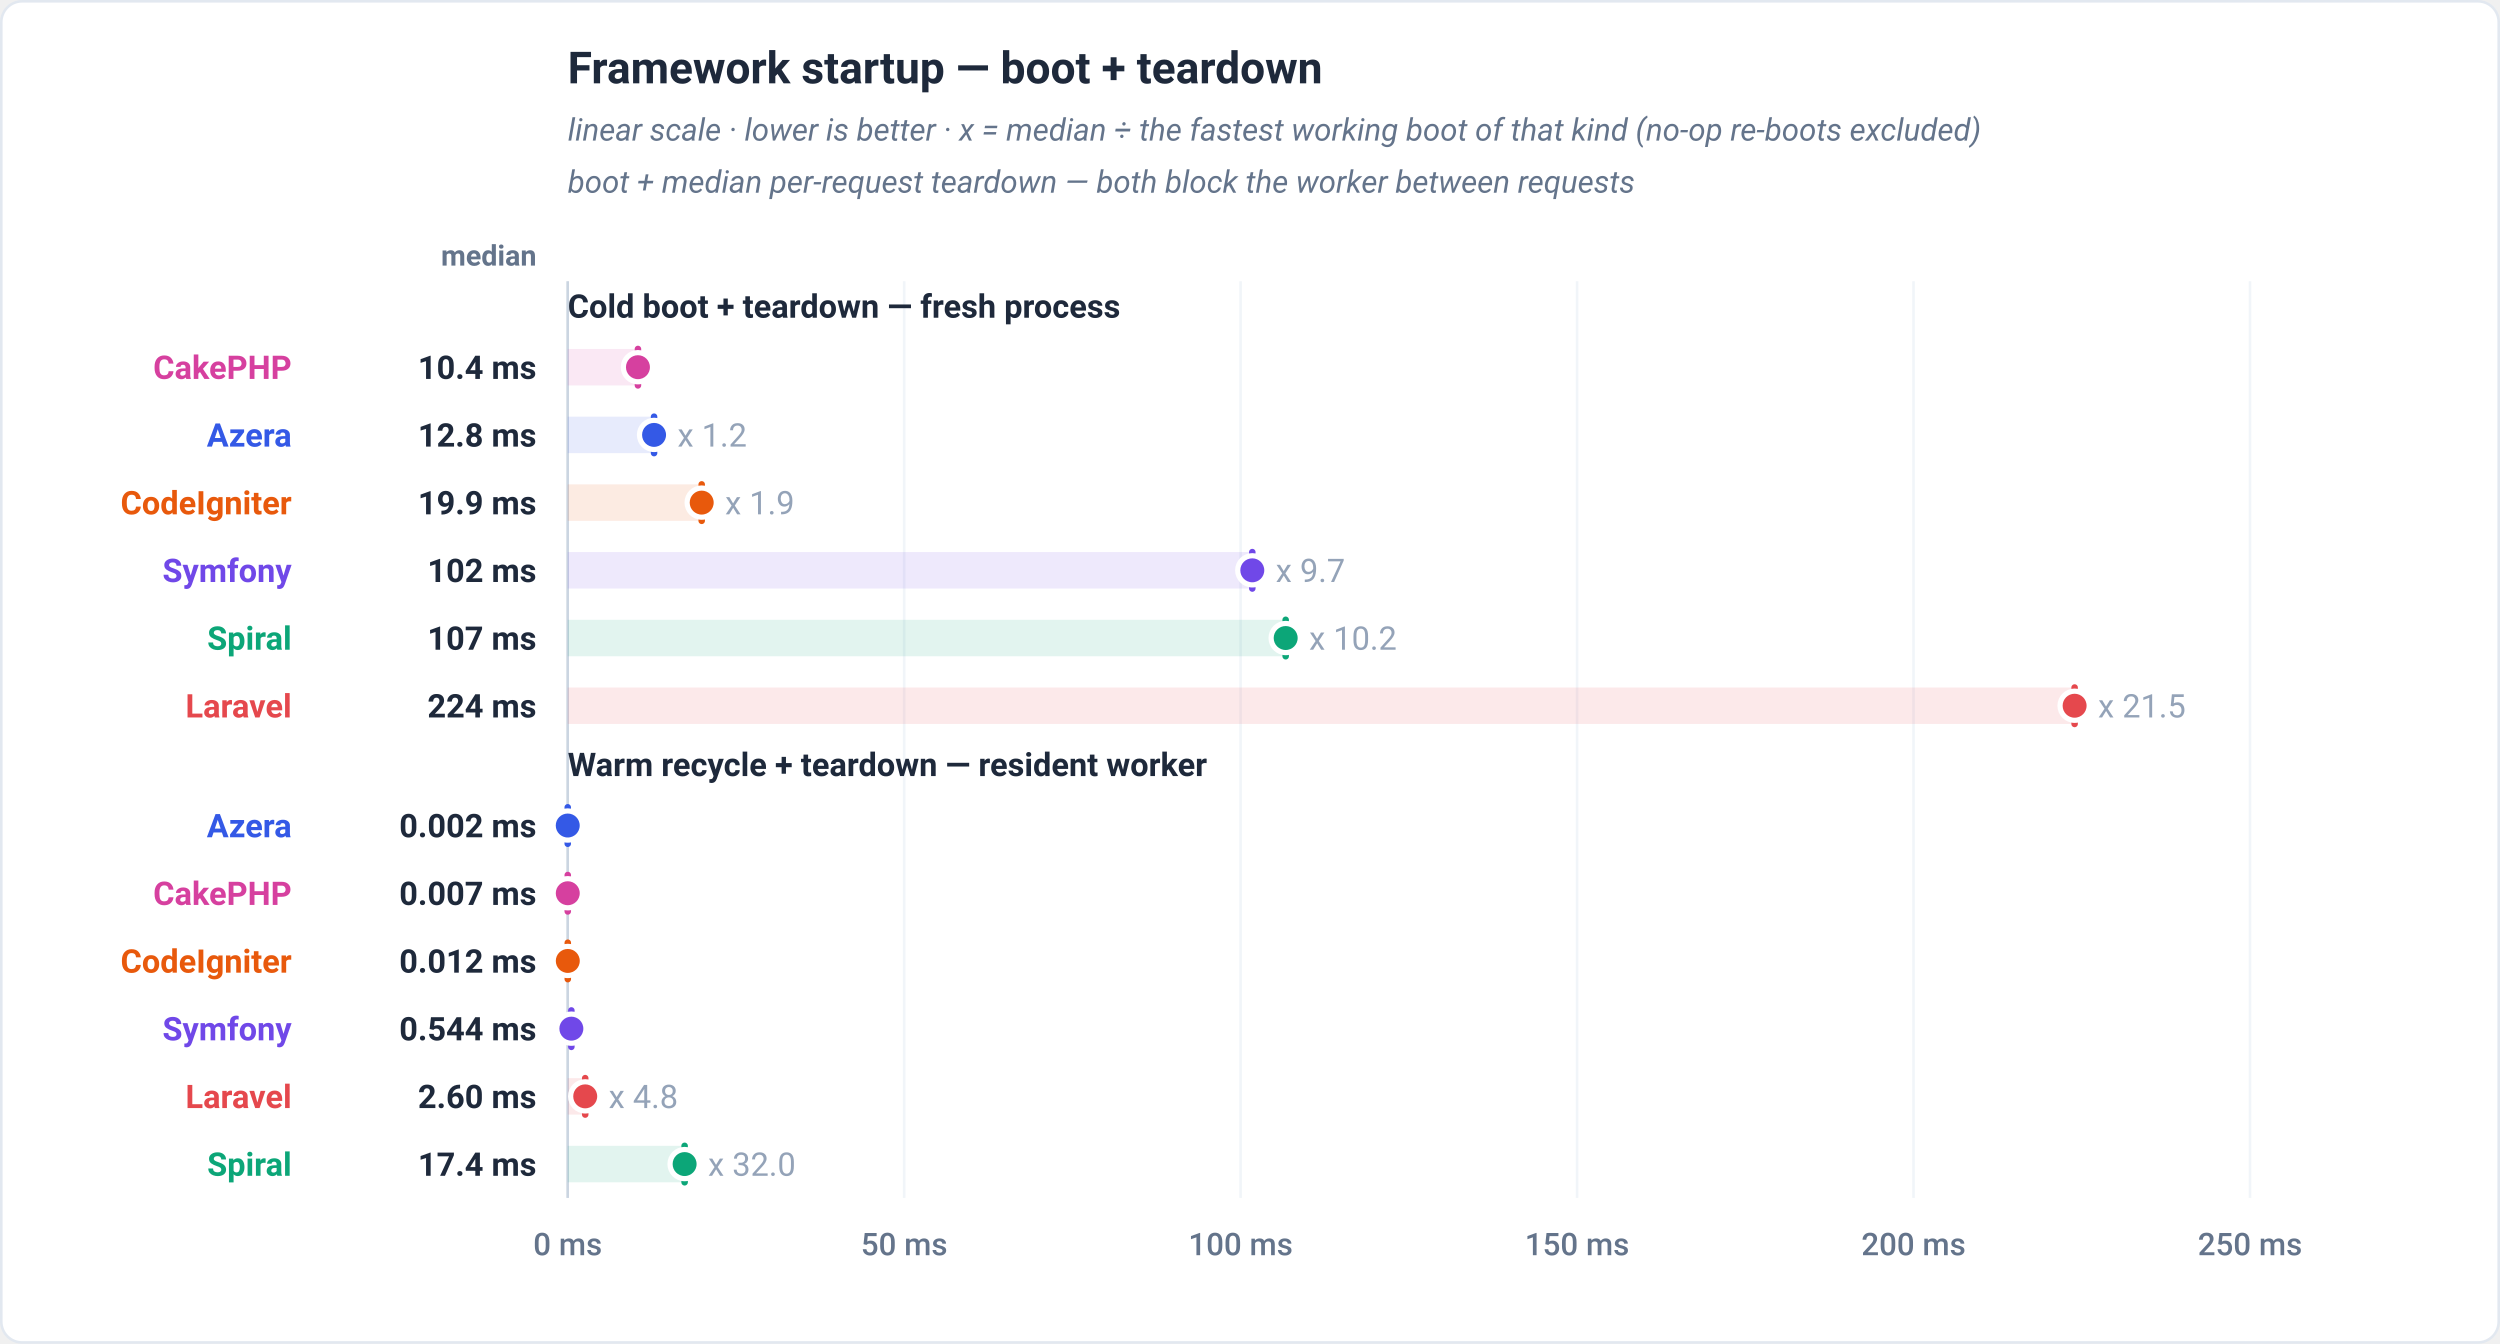
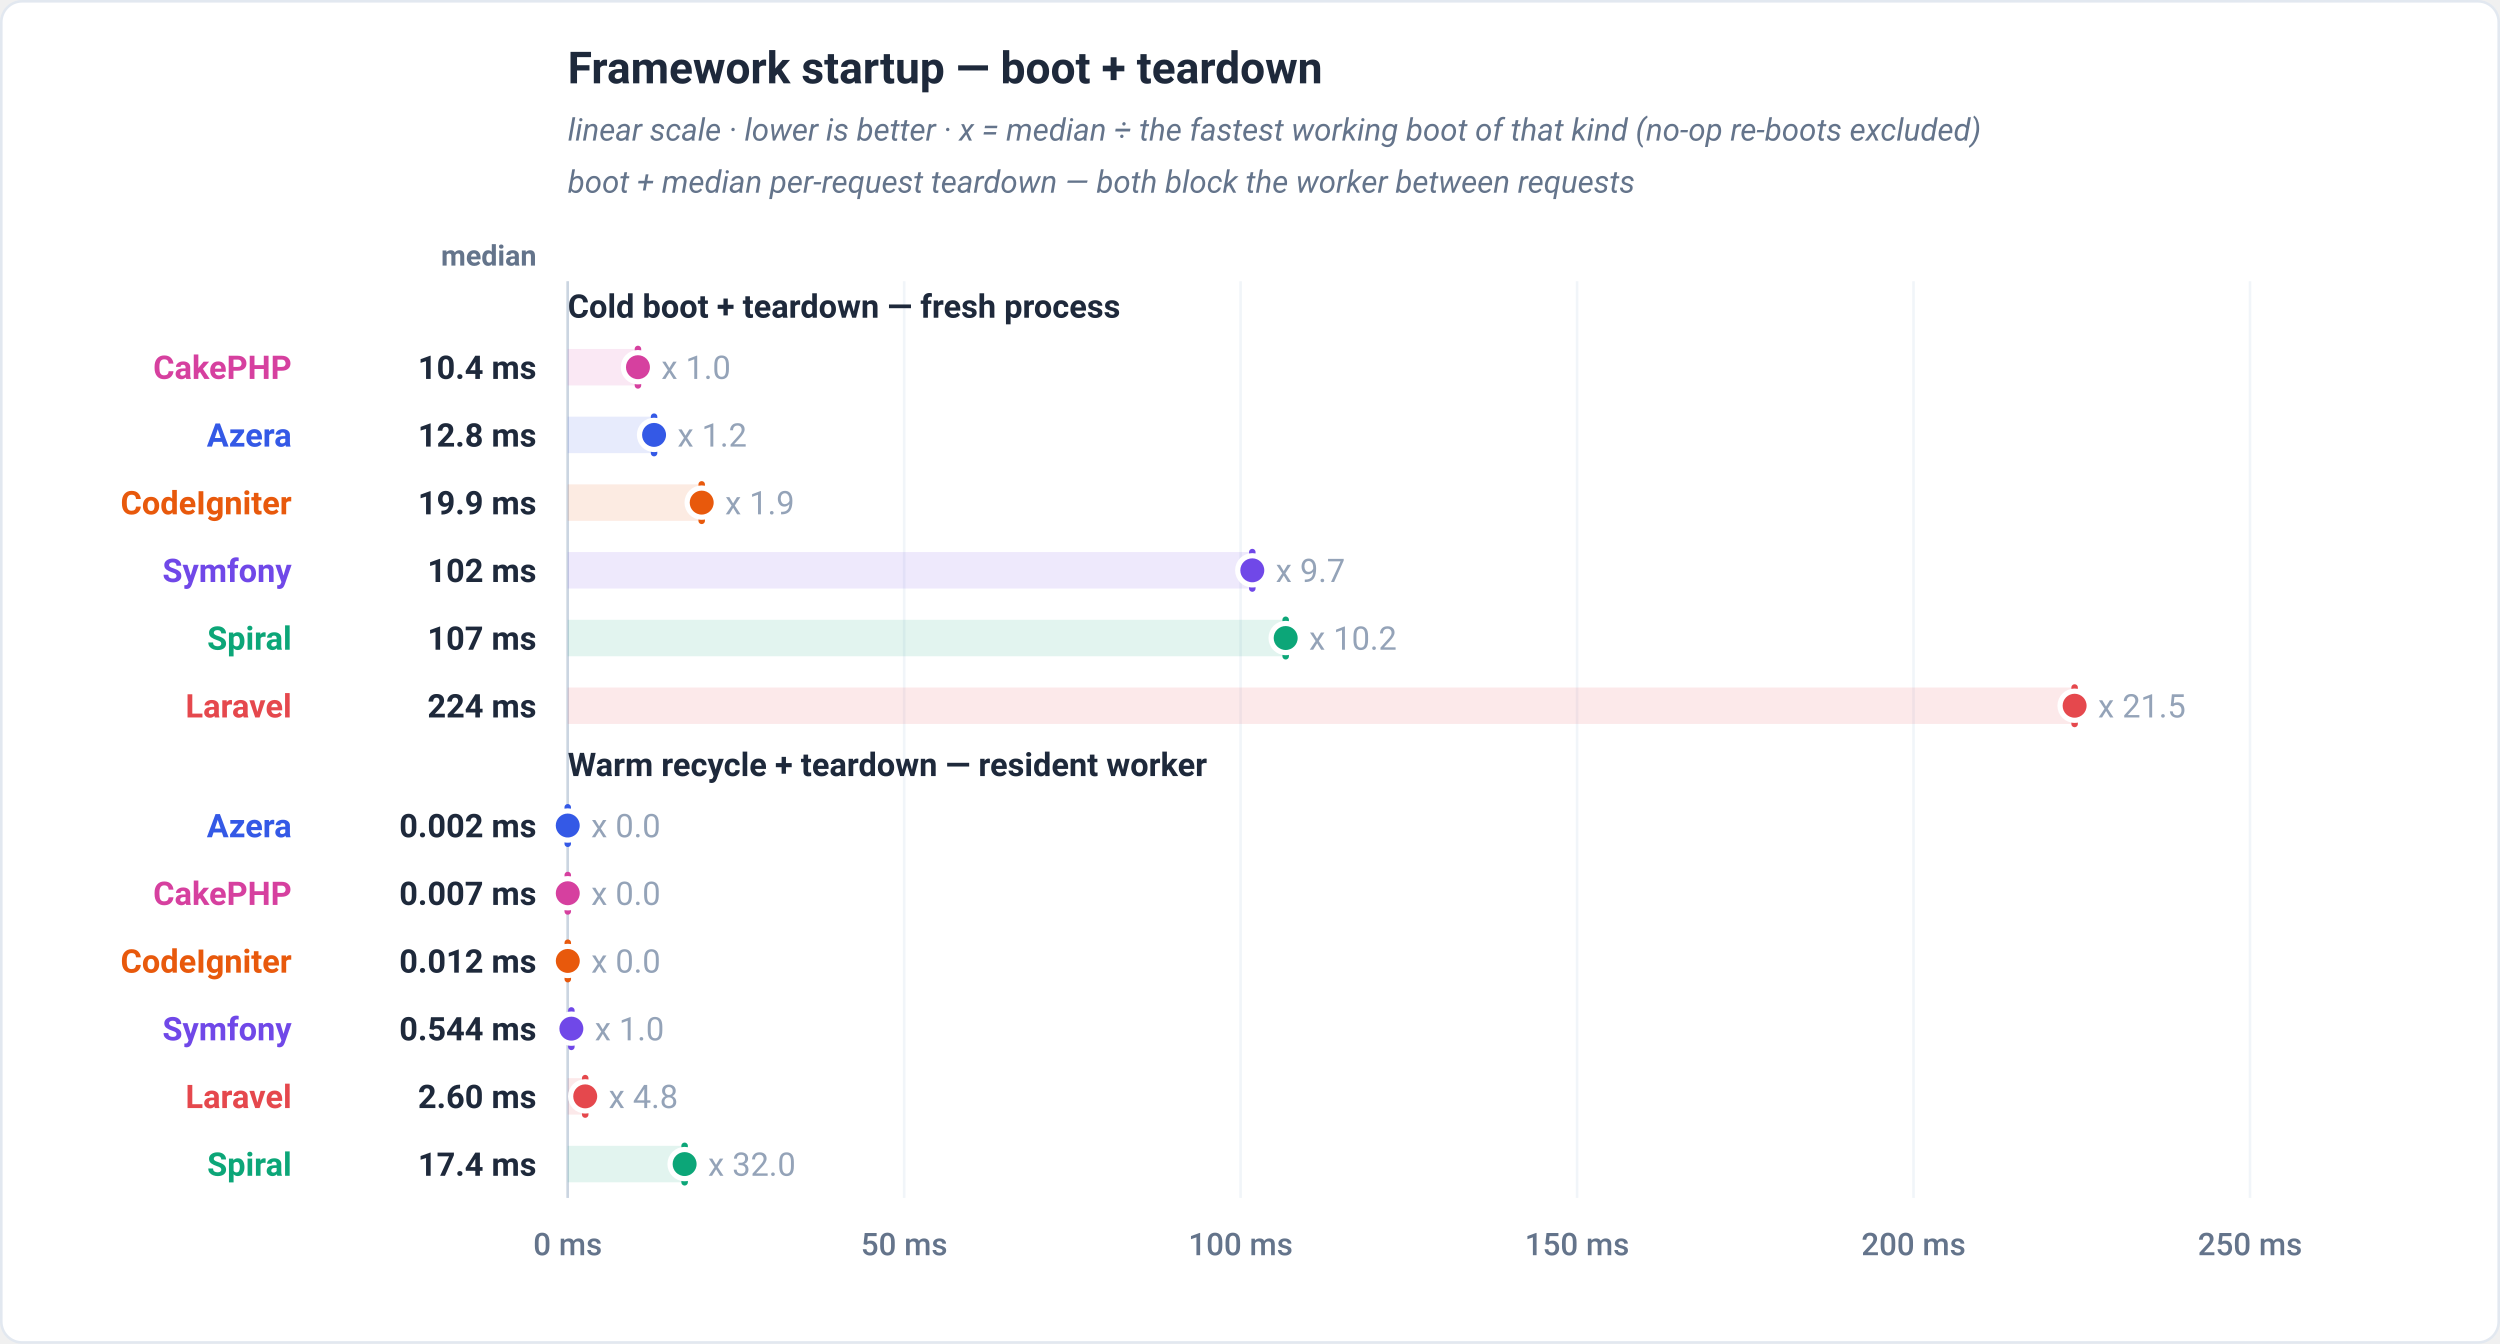
<svg xmlns="http://www.w3.org/2000/svg" viewBox="0 0 960 516" width="960" height="516" role="img" font-family="-apple-system,BlinkMacSystemFont,'Segoe UI',Roboto,Helvetica,Arial,sans-serif">
  <rect x="0.5" y="0.5" width="959" height="515" rx="8" fill="#ffffff" stroke="#e2e8f0" />
  <text x="218" y="32" font-family="-apple-system,BlinkMacSystemFont,'Segoe UI',Roboto,Helvetica,Arial,sans-serif" font-size="17" font-weight="700" fill="#1e293b" text-anchor="start">Framework startup — boot + teardown</text>
  <text x="218" y="54" font-family="-apple-system,BlinkMacSystemFont,'Segoe UI',Roboto,Helvetica,Arial,sans-serif" font-size="12" font-weight="400" fill="#64748b" text-anchor="start" font-style="italic">linear scale · lower is better · x = median ÷ the fastest working boot of that kind (no-op re-boots excluded)</text>
  <text x="218" y="74" font-family="-apple-system,BlinkMacSystemFont,'Segoe UI',Roboto,Helvetica,Arial,sans-serif" font-size="12" font-weight="400" fill="#64748b" text-anchor="start" font-style="italic">boot + median per-request teardown — both block the worker between requests</text>
  <text x="206" y="102" font-family="-apple-system,BlinkMacSystemFont,'Segoe UI',Roboto,Helvetica,Arial,sans-serif" font-size="11" font-weight="600" fill="#64748b" text-anchor="end">median</text>
  <line x1="218" y1="108" x2="218" y2="460" stroke="#f1f5f9" stroke-width="1" />
  <text x="218" y="482" font-family="-apple-system,BlinkMacSystemFont,'Segoe UI',Roboto,Helvetica,Arial,sans-serif" font-size="12" font-weight="500" fill="#64748b" text-anchor="middle">0 ms</text>
  <line x1="347.2" y1="108" x2="347.2" y2="460" stroke="#f1f5f9" stroke-width="1" />
  <text x="347.2" y="482" font-family="-apple-system,BlinkMacSystemFont,'Segoe UI',Roboto,Helvetica,Arial,sans-serif" font-size="12" font-weight="500" fill="#64748b" text-anchor="middle">50 ms</text>
  <line x1="476.4" y1="108" x2="476.4" y2="460" stroke="#f1f5f9" stroke-width="1" />
  <text x="476.4" y="482" font-family="-apple-system,BlinkMacSystemFont,'Segoe UI',Roboto,Helvetica,Arial,sans-serif" font-size="12" font-weight="500" fill="#64748b" text-anchor="middle">100 ms</text>
  <line x1="605.6" y1="108" x2="605.6" y2="460" stroke="#f1f5f9" stroke-width="1" />
  <text x="605.6" y="482" font-family="-apple-system,BlinkMacSystemFont,'Segoe UI',Roboto,Helvetica,Arial,sans-serif" font-size="12" font-weight="500" fill="#64748b" text-anchor="middle">150 ms</text>
  <line x1="734.8" y1="108" x2="734.8" y2="460" stroke="#f1f5f9" stroke-width="1" />
  <text x="734.8" y="482" font-family="-apple-system,BlinkMacSystemFont,'Segoe UI',Roboto,Helvetica,Arial,sans-serif" font-size="12" font-weight="500" fill="#64748b" text-anchor="middle">200 ms</text>
  <line x1="864" y1="108" x2="864" y2="460" stroke="#f1f5f9" stroke-width="1" />
  <text x="864" y="482" font-family="-apple-system,BlinkMacSystemFont,'Segoe UI',Roboto,Helvetica,Arial,sans-serif" font-size="12" font-weight="500" fill="#64748b" text-anchor="middle">250 ms</text>
  <line x1="218" y1="108" x2="218" y2="460" stroke="#cbd5e1" stroke-width="1" />
  <text x="218" y="122" font-family="-apple-system,BlinkMacSystemFont,'Segoe UI',Roboto,Helvetica,Arial,sans-serif" font-size="12.5" font-weight="700" fill="#1e293b" text-anchor="start">Cold boot + teardown — fresh process</text>
  <rect x="218" y="134" width="26.97" height="14" fill="#d6409f" fill-opacity="0.12" />
  <line x1="244.97" y1="141" x2="244.97" y2="141" stroke="#d6409f" stroke-width="2.5" stroke-linecap="round" opacity="0.5" />
  <line x1="244.97" y1="134" x2="244.97" y2="148" stroke="#d6409f" stroke-width="2.5" stroke-linecap="round" />
  <circle cx="244.97" cy="141" r="5.6" fill="#d6409f" stroke="#ffffff" stroke-width="2" />
+   <text x="253.97" y="145.5" font-family="-apple-system,BlinkMacSystemFont,'Segoe UI',Roboto,Helvetica,Arial,sans-serif" font-size="12.5" font-weight="400" fill="#94a3b8" text-anchor="start" stroke="#ffffff" stroke-width="3" paint-order="stroke" stroke-linejoin="round">x 1.0</text>
  <text x="112" y="145.5" font-family="-apple-system,BlinkMacSystemFont,'Segoe UI',Roboto,Helvetica,Arial,sans-serif" font-size="12.5" font-weight="700" fill="#d6409f" text-anchor="end">CakePHP</text>
  <text x="206" y="145.5" font-family="-apple-system,BlinkMacSystemFont,'Segoe UI',Roboto,Helvetica,Arial,sans-serif" font-size="12.5" font-weight="700" fill="#1e293b" text-anchor="end">10.4 ms</text>
  <rect x="218" y="160" width="33.16" height="14" fill="#3459e6" fill-opacity="0.12" />
  <line x1="251.16" y1="167" x2="251.16" y2="167" stroke="#3459e6" stroke-width="2.5" stroke-linecap="round" opacity="0.5" />
  <line x1="251.16" y1="160" x2="251.16" y2="174" stroke="#3459e6" stroke-width="2.5" stroke-linecap="round" />
  <circle cx="251.16" cy="167" r="5.6" fill="#3459e6" stroke="#ffffff" stroke-width="2" />
  <text x="260.16" y="171.5" font-family="-apple-system,BlinkMacSystemFont,'Segoe UI',Roboto,Helvetica,Arial,sans-serif" font-size="12.5" font-weight="400" fill="#94a3b8" text-anchor="start" stroke="#ffffff" stroke-width="3" paint-order="stroke" stroke-linejoin="round">x 1.2</text>
  <text x="112" y="171.5" font-family="-apple-system,BlinkMacSystemFont,'Segoe UI',Roboto,Helvetica,Arial,sans-serif" font-size="12.5" font-weight="700" fill="#3459e6" text-anchor="end">Azera</text>
  <text x="206" y="171.5" font-family="-apple-system,BlinkMacSystemFont,'Segoe UI',Roboto,Helvetica,Arial,sans-serif" font-size="12.5" font-weight="700" fill="#1e293b" text-anchor="end">12.8 ms</text>
  <rect x="218" y="186" width="51.45" height="14" fill="#e8590c" fill-opacity="0.12" />
  <line x1="269.45" y1="193" x2="269.45" y2="193" stroke="#e8590c" stroke-width="2.5" stroke-linecap="round" opacity="0.5" />
  <line x1="269.45" y1="186" x2="269.45" y2="200" stroke="#e8590c" stroke-width="2.5" stroke-linecap="round" />
  <circle cx="269.45" cy="193" r="5.6" fill="#e8590c" stroke="#ffffff" stroke-width="2" />
  <text x="278.45" y="197.5" font-family="-apple-system,BlinkMacSystemFont,'Segoe UI',Roboto,Helvetica,Arial,sans-serif" font-size="12.5" font-weight="400" fill="#94a3b8" text-anchor="start" stroke="#ffffff" stroke-width="3" paint-order="stroke" stroke-linejoin="round">x 1.9</text>
  <text x="112" y="197.5" font-family="-apple-system,BlinkMacSystemFont,'Segoe UI',Roboto,Helvetica,Arial,sans-serif" font-size="12.5" font-weight="700" fill="#e8590c" text-anchor="end">CodeIgniter</text>
  <text x="206" y="197.5" font-family="-apple-system,BlinkMacSystemFont,'Segoe UI',Roboto,Helvetica,Arial,sans-serif" font-size="12.5" font-weight="700" fill="#1e293b" text-anchor="end">19.9 ms</text>
  <rect x="218" y="212" width="262.88" height="14" fill="#7048e8" fill-opacity="0.12" />
  <line x1="480.88" y1="219" x2="480.88" y2="219" stroke="#7048e8" stroke-width="2.5" stroke-linecap="round" opacity="0.5" />
  <line x1="480.88" y1="212" x2="480.88" y2="226" stroke="#7048e8" stroke-width="2.5" stroke-linecap="round" />
  <circle cx="480.88" cy="219" r="5.6" fill="#7048e8" stroke="#ffffff" stroke-width="2" />
  <text x="489.88" y="223.5" font-family="-apple-system,BlinkMacSystemFont,'Segoe UI',Roboto,Helvetica,Arial,sans-serif" font-size="12.5" font-weight="400" fill="#94a3b8" text-anchor="start" stroke="#ffffff" stroke-width="3" paint-order="stroke" stroke-linejoin="round">x 9.7</text>
  <text x="112" y="223.5" font-family="-apple-system,BlinkMacSystemFont,'Segoe UI',Roboto,Helvetica,Arial,sans-serif" font-size="12.5" font-weight="700" fill="#7048e8" text-anchor="end">Symfony</text>
  <text x="206" y="223.5" font-family="-apple-system,BlinkMacSystemFont,'Segoe UI',Roboto,Helvetica,Arial,sans-serif" font-size="12.5" font-weight="700" fill="#1e293b" text-anchor="end">102 ms</text>
  <rect x="218" y="238" width="275.7" height="14" fill="#0ca678" fill-opacity="0.12" />
  <line x1="493.7" y1="245" x2="493.7" y2="245" stroke="#0ca678" stroke-width="2.5" stroke-linecap="round" opacity="0.5" />
  <line x1="493.7" y1="238" x2="493.7" y2="252" stroke="#0ca678" stroke-width="2.5" stroke-linecap="round" />
  <circle cx="493.7" cy="245" r="5.6" fill="#0ca678" stroke="#ffffff" stroke-width="2" />
  <text x="502.7" y="249.5" font-family="-apple-system,BlinkMacSystemFont,'Segoe UI',Roboto,Helvetica,Arial,sans-serif" font-size="12.5" font-weight="400" fill="#94a3b8" text-anchor="start" stroke="#ffffff" stroke-width="3" paint-order="stroke" stroke-linejoin="round">x 10.2</text>
  <text x="112" y="249.5" font-family="-apple-system,BlinkMacSystemFont,'Segoe UI',Roboto,Helvetica,Arial,sans-serif" font-size="12.5" font-weight="700" fill="#0ca678" text-anchor="end">Spiral</text>
  <text x="206" y="249.5" font-family="-apple-system,BlinkMacSystemFont,'Segoe UI',Roboto,Helvetica,Arial,sans-serif" font-size="12.5" font-weight="700" fill="#1e293b" text-anchor="end">107 ms</text>
  <rect x="218" y="264" width="578.65" height="14" fill="#e5484d" fill-opacity="0.12" />
  <line x1="796.65" y1="271" x2="796.65" y2="271" stroke="#e5484d" stroke-width="2.5" stroke-linecap="round" opacity="0.5" />
  <line x1="796.65" y1="264" x2="796.65" y2="278" stroke="#e5484d" stroke-width="2.5" stroke-linecap="round" />
  <circle cx="796.65" cy="271" r="5.6" fill="#e5484d" stroke="#ffffff" stroke-width="2" />
  <text x="805.65" y="275.5" font-family="-apple-system,BlinkMacSystemFont,'Segoe UI',Roboto,Helvetica,Arial,sans-serif" font-size="12.5" font-weight="400" fill="#94a3b8" text-anchor="start" stroke="#ffffff" stroke-width="3" paint-order="stroke" stroke-linejoin="round">x 21.5</text>
  <text x="112" y="275.5" font-family="-apple-system,BlinkMacSystemFont,'Segoe UI',Roboto,Helvetica,Arial,sans-serif" font-size="12.5" font-weight="700" fill="#e5484d" text-anchor="end">Laravel</text>
  <text x="206" y="275.5" font-family="-apple-system,BlinkMacSystemFont,'Segoe UI',Roboto,Helvetica,Arial,sans-serif" font-size="12.5" font-weight="700" fill="#1e293b" text-anchor="end">224 ms</text>
  <text x="218" y="298" font-family="-apple-system,BlinkMacSystemFont,'Segoe UI',Roboto,Helvetica,Arial,sans-serif" font-size="12.5" font-weight="700" fill="#1e293b" text-anchor="start">Warm recycle + teardown — resident worker</text>
  <rect x="218" y="310" width="0.01" height="14" fill="#3459e6" fill-opacity="0.12" />
  <line x1="218.01" y1="317" x2="218.01" y2="317" stroke="#3459e6" stroke-width="2.5" stroke-linecap="round" opacity="0.5" />
  <line x1="218.01" y1="310" x2="218.01" y2="324" stroke="#3459e6" stroke-width="2.5" stroke-linecap="round" />
  <circle cx="218.01" cy="317" r="5.6" fill="#3459e6" stroke="#ffffff" stroke-width="2" />
+   <text x="227.01" y="321.5" font-family="-apple-system,BlinkMacSystemFont,'Segoe UI',Roboto,Helvetica,Arial,sans-serif" font-size="12.5" font-weight="400" fill="#94a3b8" text-anchor="start" stroke="#ffffff" stroke-width="3" paint-order="stroke" stroke-linejoin="round">x 0.0</text>
  <text x="112" y="321.5" font-family="-apple-system,BlinkMacSystemFont,'Segoe UI',Roboto,Helvetica,Arial,sans-serif" font-size="12.5" font-weight="700" fill="#3459e6" text-anchor="end">Azera</text>
  <text x="206" y="321.5" font-family="-apple-system,BlinkMacSystemFont,'Segoe UI',Roboto,Helvetica,Arial,sans-serif" font-size="12.5" font-weight="700" fill="#1e293b" text-anchor="end">0.002 ms</text>
  <rect x="218" y="336" width="0.02" height="14" fill="#d6409f" fill-opacity="0.12" />
  <line x1="218.02" y1="343" x2="218.02" y2="343" stroke="#d6409f" stroke-width="2.5" stroke-linecap="round" opacity="0.5" />
  <line x1="218.02" y1="336" x2="218.02" y2="350" stroke="#d6409f" stroke-width="2.5" stroke-linecap="round" />
  <circle cx="218.02" cy="343" r="5.6" fill="#d6409f" stroke="#ffffff" stroke-width="2" />
+   <text x="227.02" y="347.5" font-family="-apple-system,BlinkMacSystemFont,'Segoe UI',Roboto,Helvetica,Arial,sans-serif" font-size="12.5" font-weight="400" fill="#94a3b8" text-anchor="start" stroke="#ffffff" stroke-width="3" paint-order="stroke" stroke-linejoin="round">x 0.0</text>
  <text x="112" y="347.5" font-family="-apple-system,BlinkMacSystemFont,'Segoe UI',Roboto,Helvetica,Arial,sans-serif" font-size="12.5" font-weight="700" fill="#d6409f" text-anchor="end">CakePHP</text>
  <text x="206" y="347.5" font-family="-apple-system,BlinkMacSystemFont,'Segoe UI',Roboto,Helvetica,Arial,sans-serif" font-size="12.5" font-weight="700" fill="#1e293b" text-anchor="end">0.007 ms</text>
  <rect x="218" y="362" width="0.03" height="14" fill="#e8590c" fill-opacity="0.12" />
  <line x1="218.03" y1="369" x2="218.03" y2="369" stroke="#e8590c" stroke-width="2.5" stroke-linecap="round" opacity="0.5" />
  <line x1="218.03" y1="362" x2="218.03" y2="376" stroke="#e8590c" stroke-width="2.5" stroke-linecap="round" />
  <circle cx="218.03" cy="369" r="5.6" fill="#e8590c" stroke="#ffffff" stroke-width="2" />
+   <text x="227.03" y="373.5" font-family="-apple-system,BlinkMacSystemFont,'Segoe UI',Roboto,Helvetica,Arial,sans-serif" font-size="12.5" font-weight="400" fill="#94a3b8" text-anchor="start" stroke="#ffffff" stroke-width="3" paint-order="stroke" stroke-linejoin="round">x 0.0</text>
  <text x="112" y="373.5" font-family="-apple-system,BlinkMacSystemFont,'Segoe UI',Roboto,Helvetica,Arial,sans-serif" font-size="12.5" font-weight="700" fill="#e8590c" text-anchor="end">CodeIgniter</text>
  <text x="206" y="373.5" font-family="-apple-system,BlinkMacSystemFont,'Segoe UI',Roboto,Helvetica,Arial,sans-serif" font-size="12.5" font-weight="700" fill="#1e293b" text-anchor="end">0.012 ms</text>
  <rect x="218" y="388" width="1.4" height="14" fill="#7048e8" fill-opacity="0.12" />
  <line x1="219.4" y1="395" x2="219.4" y2="395" stroke="#7048e8" stroke-width="2.5" stroke-linecap="round" opacity="0.5" />
  <line x1="219.4" y1="388" x2="219.4" y2="402" stroke="#7048e8" stroke-width="2.5" stroke-linecap="round" />
  <circle cx="219.4" cy="395" r="5.6" fill="#7048e8" stroke="#ffffff" stroke-width="2" />
+   <text x="228.4" y="399.5" font-family="-apple-system,BlinkMacSystemFont,'Segoe UI',Roboto,Helvetica,Arial,sans-serif" font-size="12.5" font-weight="400" fill="#94a3b8" text-anchor="start" stroke="#ffffff" stroke-width="3" paint-order="stroke" stroke-linejoin="round">x 1.0</text>
  <text x="112" y="399.5" font-family="-apple-system,BlinkMacSystemFont,'Segoe UI',Roboto,Helvetica,Arial,sans-serif" font-size="12.5" font-weight="700" fill="#7048e8" text-anchor="end">Symfony</text>
  <text x="206" y="399.5" font-family="-apple-system,BlinkMacSystemFont,'Segoe UI',Roboto,Helvetica,Arial,sans-serif" font-size="12.5" font-weight="700" fill="#1e293b" text-anchor="end">0.544 ms</text>
  <rect x="218" y="414" width="6.72" height="14" fill="#e5484d" fill-opacity="0.12" />
  <line x1="224.72" y1="421" x2="224.72" y2="421" stroke="#e5484d" stroke-width="2.5" stroke-linecap="round" opacity="0.5" />
  <line x1="224.72" y1="414" x2="224.72" y2="428" stroke="#e5484d" stroke-width="2.5" stroke-linecap="round" />
  <circle cx="224.72" cy="421" r="5.6" fill="#e5484d" stroke="#ffffff" stroke-width="2" />
  <text x="233.72" y="425.5" font-family="-apple-system,BlinkMacSystemFont,'Segoe UI',Roboto,Helvetica,Arial,sans-serif" font-size="12.5" font-weight="400" fill="#94a3b8" text-anchor="start" stroke="#ffffff" stroke-width="3" paint-order="stroke" stroke-linejoin="round">x 4.8</text>
  <text x="112" y="425.5" font-family="-apple-system,BlinkMacSystemFont,'Segoe UI',Roboto,Helvetica,Arial,sans-serif" font-size="12.5" font-weight="700" fill="#e5484d" text-anchor="end">Laravel</text>
  <text x="206" y="425.5" font-family="-apple-system,BlinkMacSystemFont,'Segoe UI',Roboto,Helvetica,Arial,sans-serif" font-size="12.5" font-weight="700" fill="#1e293b" text-anchor="end">2.60 ms</text>
  <rect x="218" y="440" width="44.89" height="14" fill="#0ca678" fill-opacity="0.12" />
  <line x1="262.89" y1="447" x2="262.89" y2="447" stroke="#0ca678" stroke-width="2.5" stroke-linecap="round" opacity="0.5" />
  <line x1="262.89" y1="440" x2="262.89" y2="454" stroke="#0ca678" stroke-width="2.5" stroke-linecap="round" />
  <circle cx="262.89" cy="447" r="5.6" fill="#0ca678" stroke="#ffffff" stroke-width="2" />
  <text x="271.89" y="451.5" font-family="-apple-system,BlinkMacSystemFont,'Segoe UI',Roboto,Helvetica,Arial,sans-serif" font-size="12.5" font-weight="400" fill="#94a3b8" text-anchor="start" stroke="#ffffff" stroke-width="3" paint-order="stroke" stroke-linejoin="round">x 32.0</text>
  <text x="112" y="451.5" font-family="-apple-system,BlinkMacSystemFont,'Segoe UI',Roboto,Helvetica,Arial,sans-serif" font-size="12.5" font-weight="700" fill="#0ca678" text-anchor="end">Spiral</text>
  <text x="206" y="451.5" font-family="-apple-system,BlinkMacSystemFont,'Segoe UI',Roboto,Helvetica,Arial,sans-serif" font-size="12.5" font-weight="700" fill="#1e293b" text-anchor="end">17.4 ms</text>
</svg>
